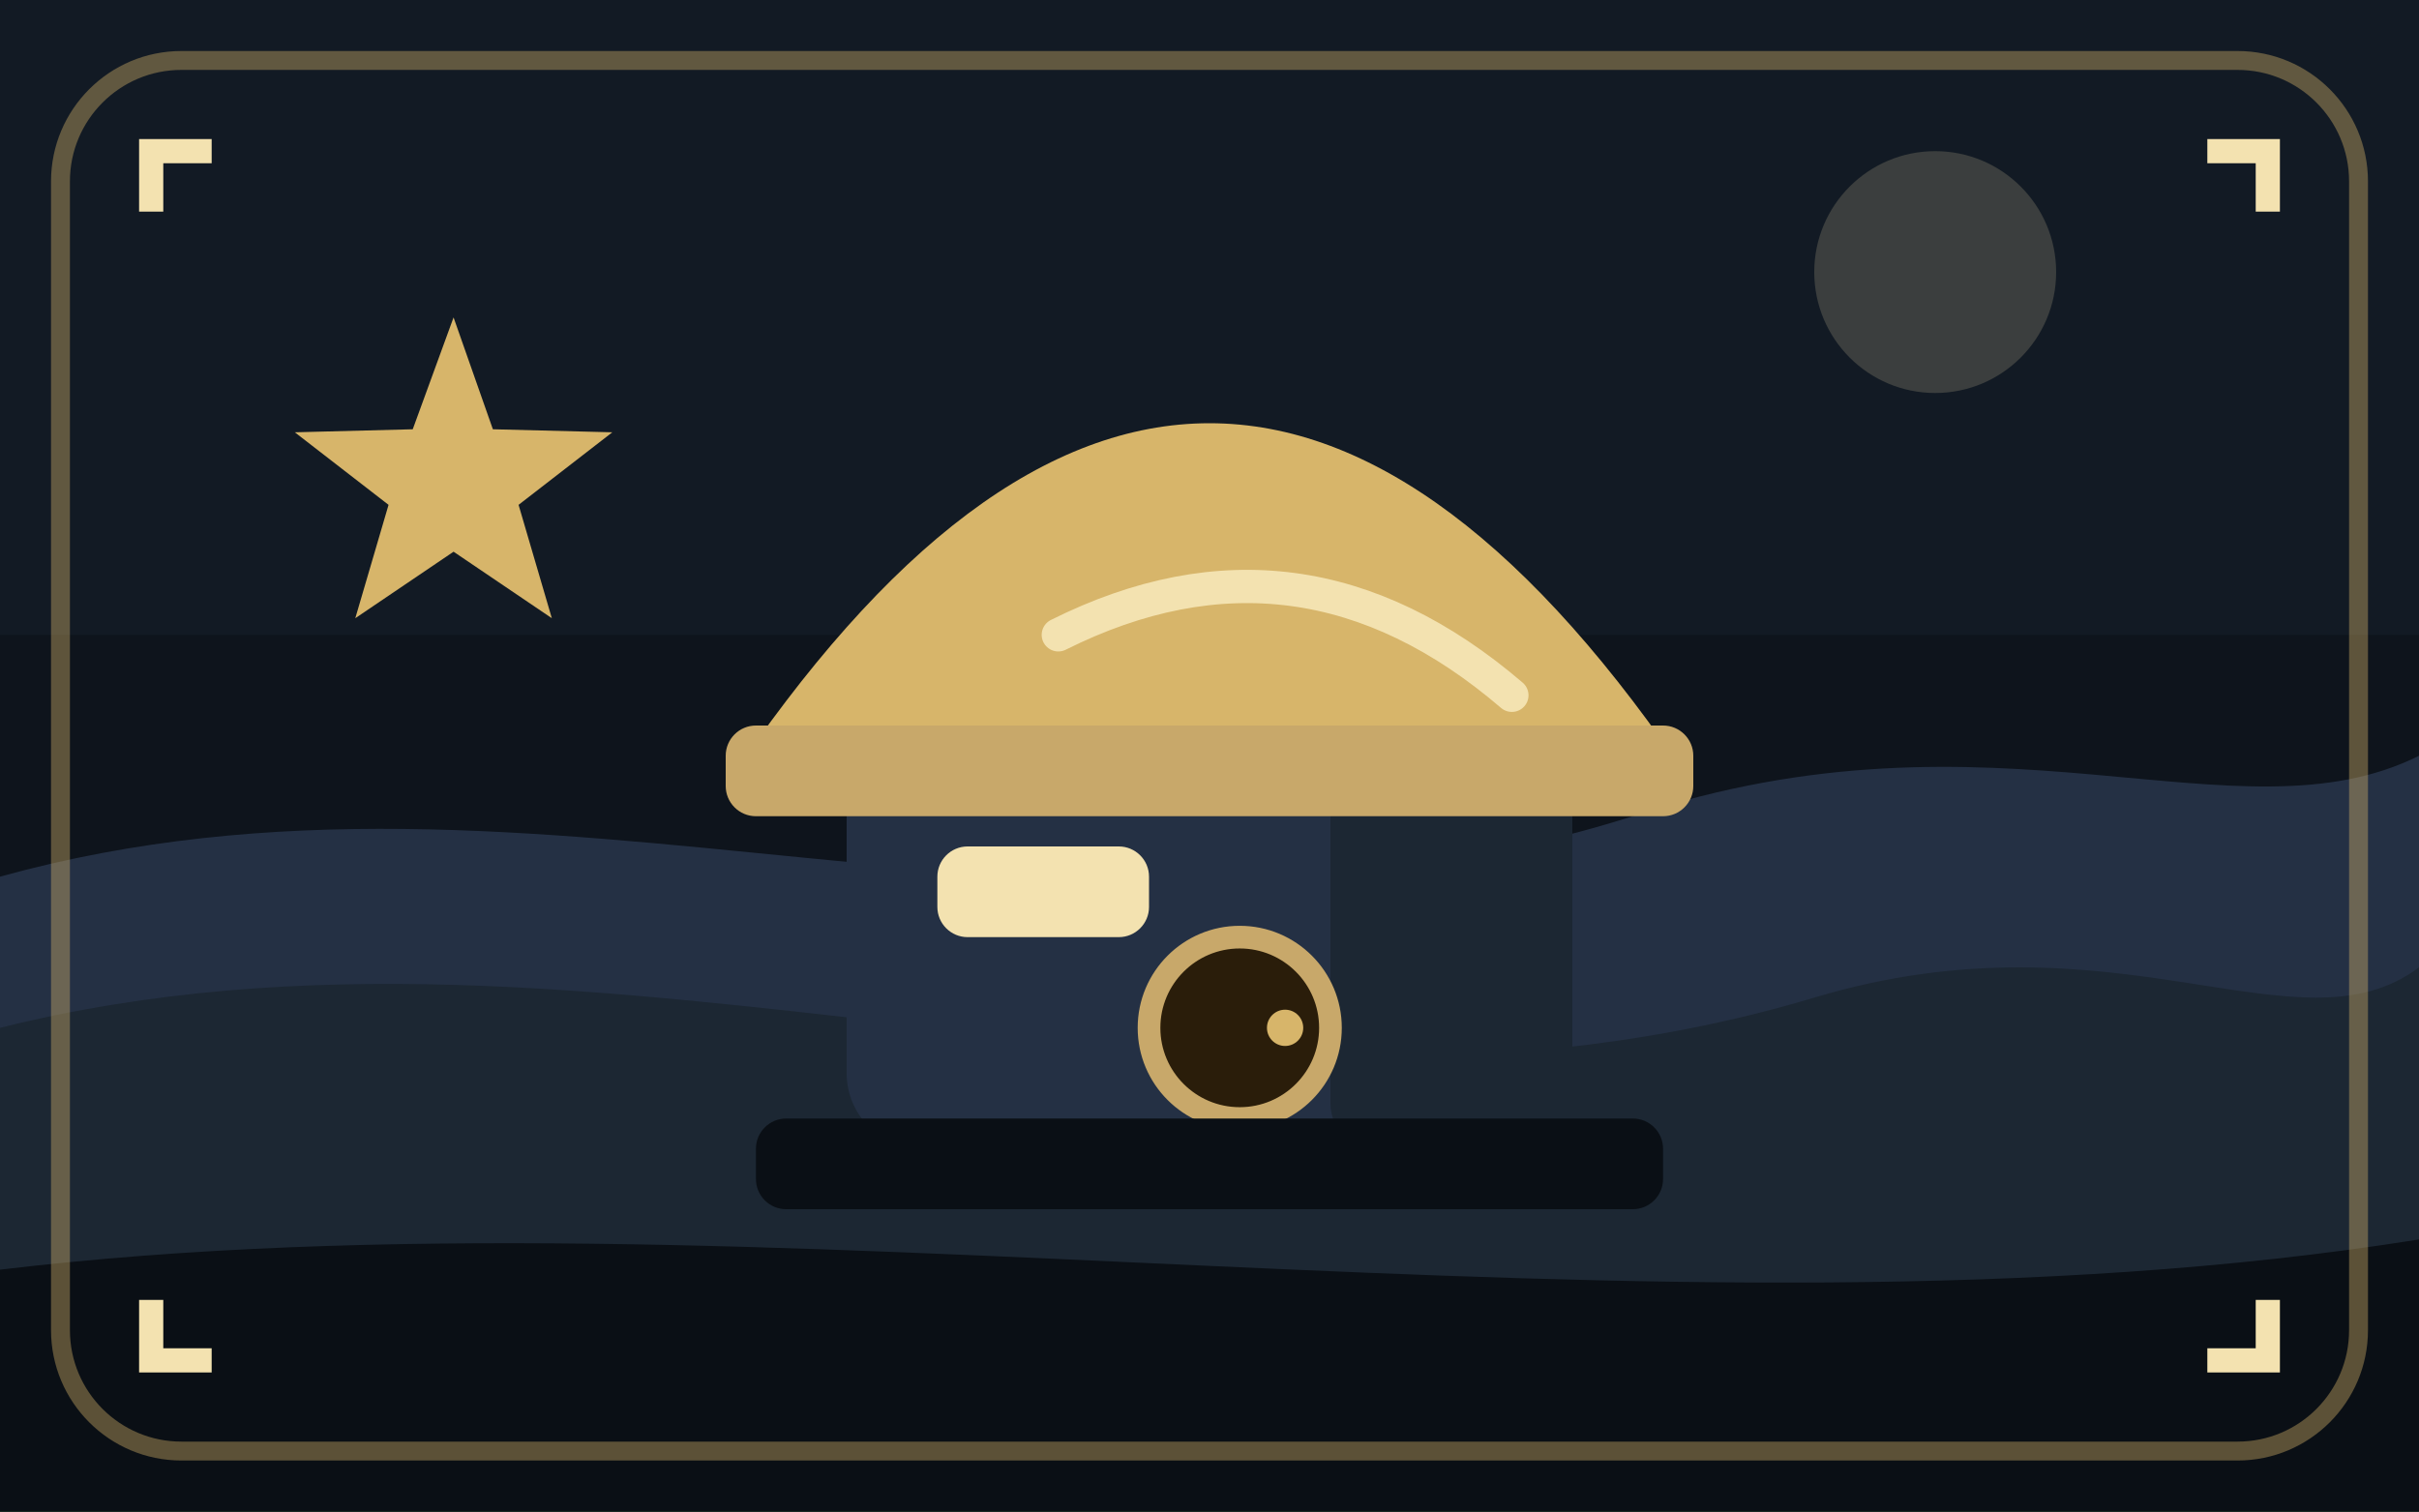
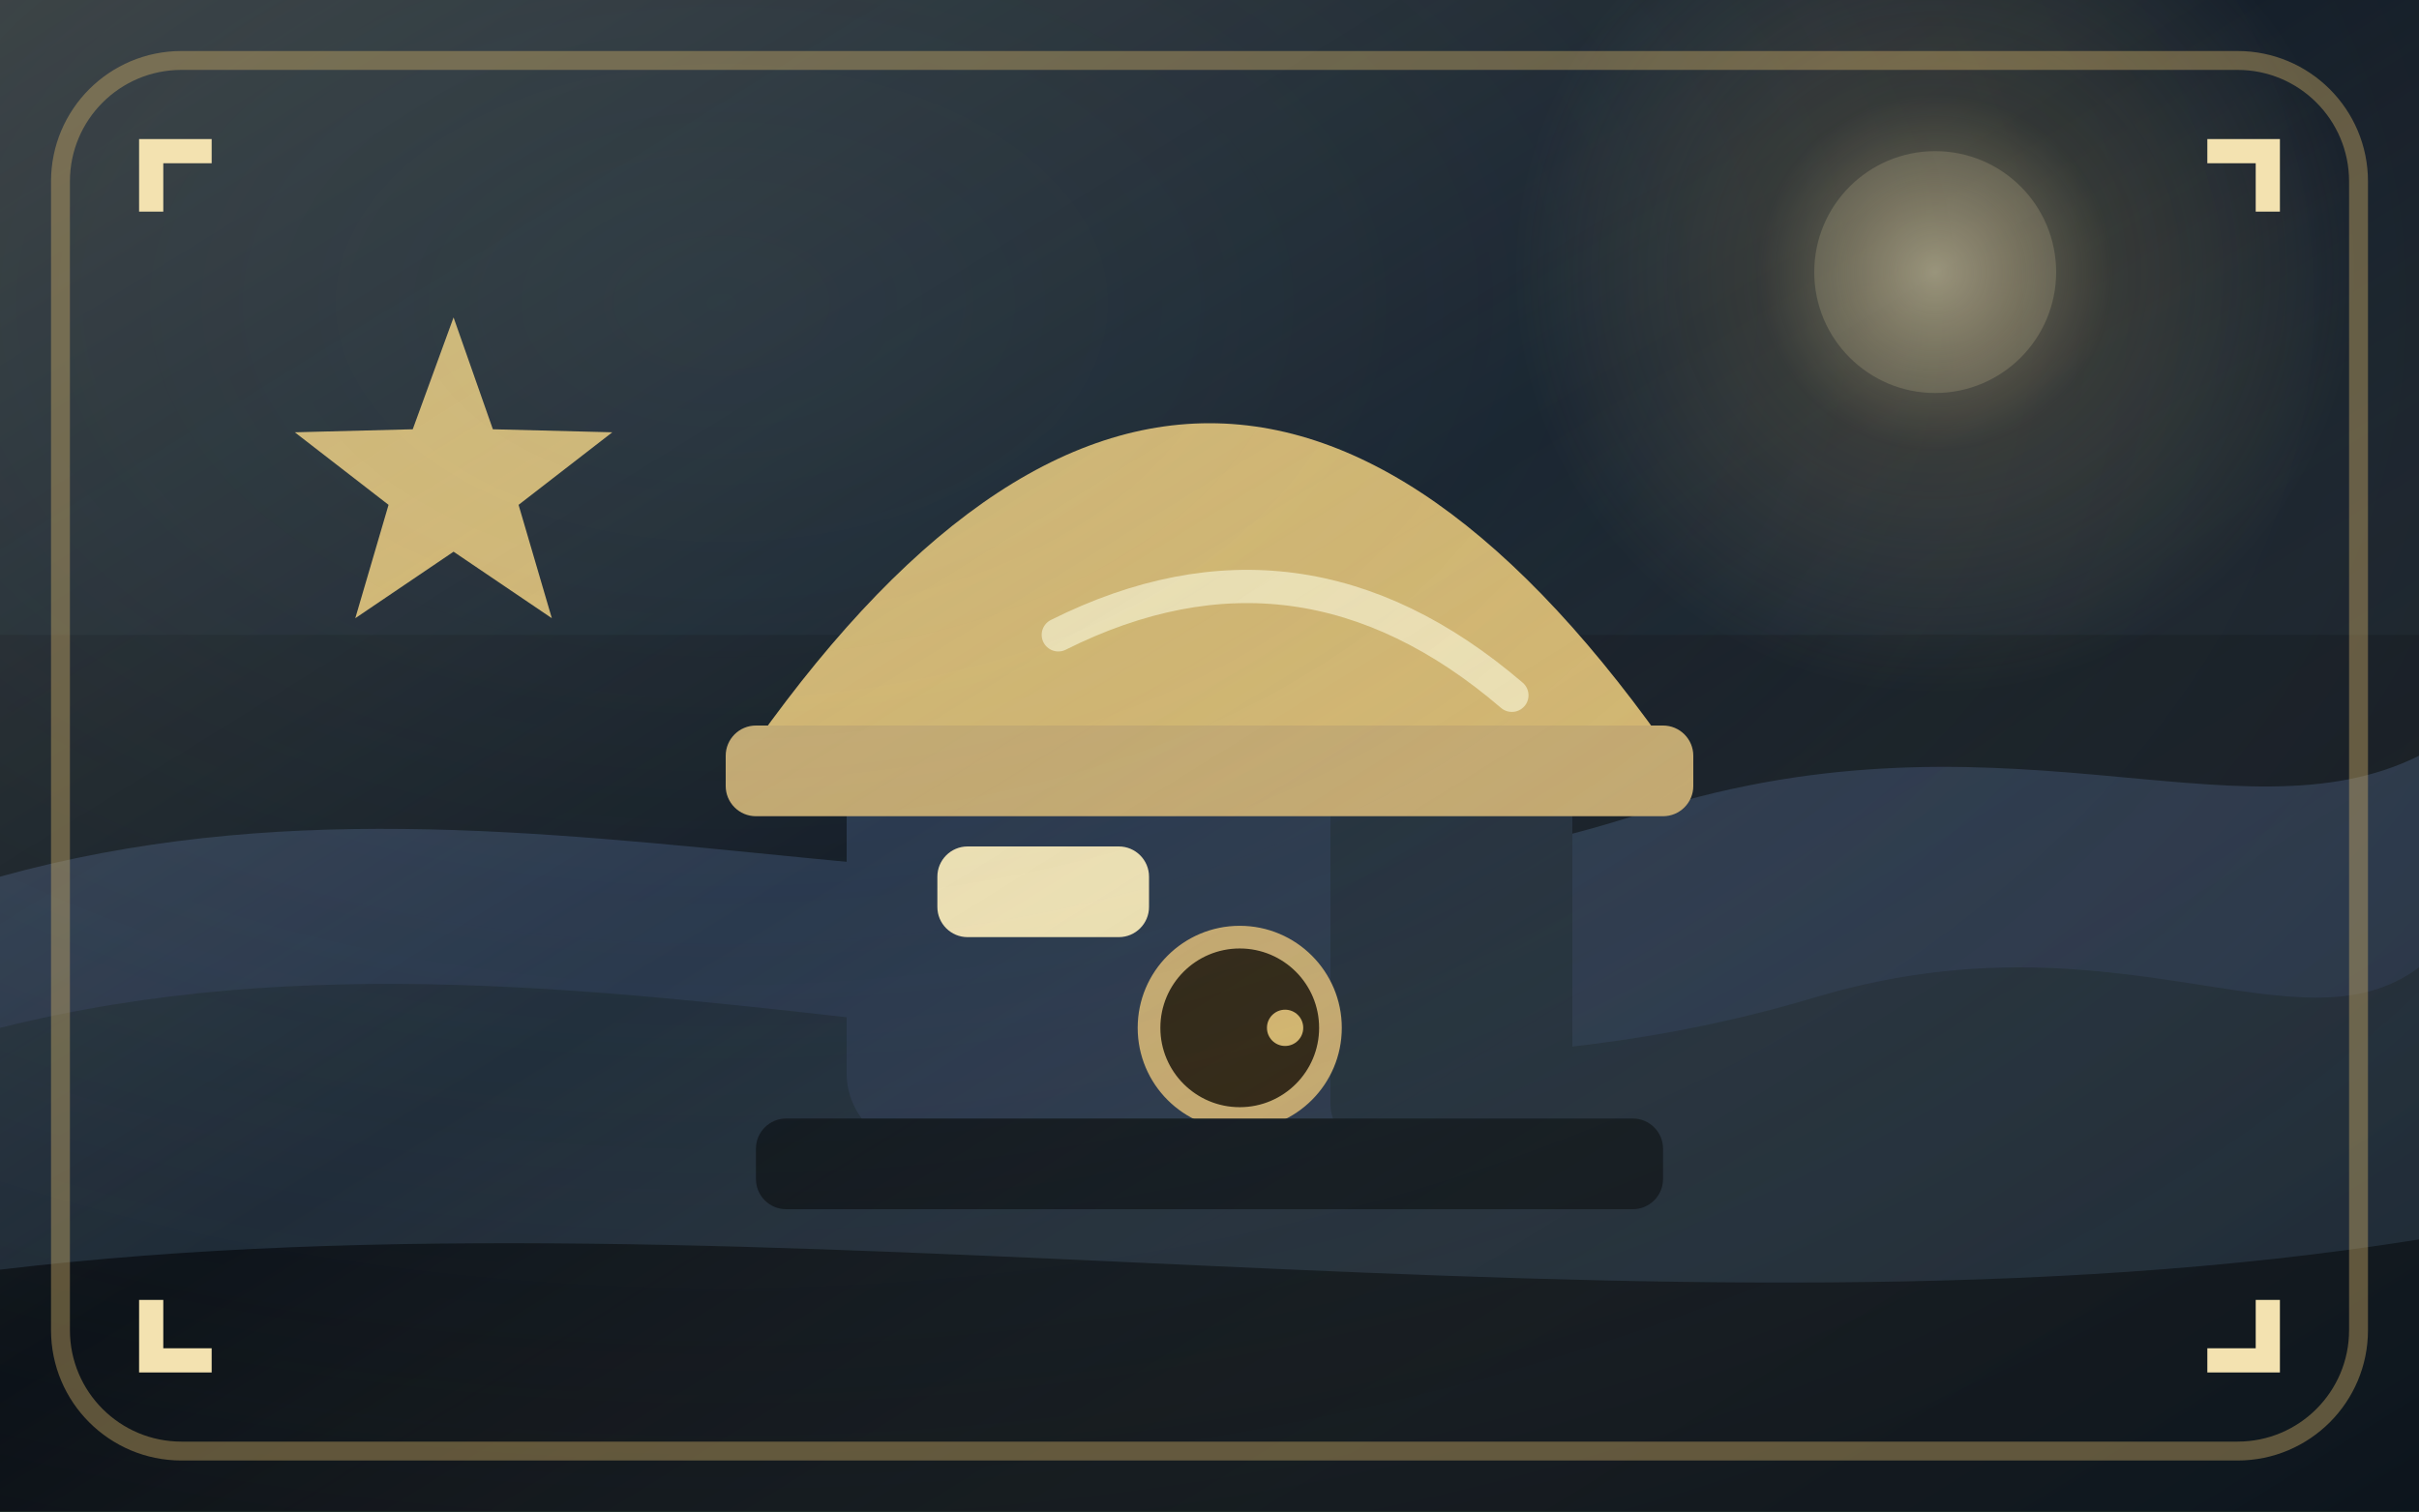
<svg xmlns="http://www.w3.org/2000/svg" viewBox="0 0 160 100">
+   <defs id="lq-grade-defs">
+     <linearGradient id="lq-key" x1="0" y1="0" x2="1" y2="1">
+       <stop offset="0" stop-color="#f3e2b0" stop-opacity="0.16" />
+       <stop offset="0.46" stop-color="#f3e2b0" stop-opacity="0" />
+       <stop offset="1" stop-color="#163044" stop-opacity="0.18" />
+     </linearGradient>
+     <radialGradient id="lq-tint" cx="0.3" cy="0.2" r="0.9">
+       <stop offset="0" stop-color="#7eb6d4" stop-opacity="0.13" />
+       <stop offset="1" stop-color="#7eb6d4" stop-opacity="0" />
+     </radialGradient>
+     <radialGradient id="lq-gold" cx="0.5" cy="0.5" r="0.5">
+       <stop offset="0" stop-color="#f3e2b0" stop-opacity="0.5" />
+       <stop offset="0.42" stop-color="#d7b56a" stop-opacity="0.14" />
+       <stop offset="1" stop-color="#f3e2b0" stop-opacity="0" />
+     </radialGradient>
+   </defs>
  <rect width="160" height="100" fill="#0e141c" />
  <rect width="160" height="42" fill="#121a24" />
  <circle cx="128" cy="18" r="8" fill="#f3e2b0" opacity="0.18" />
  <path d="M0 58 C36 48 70 66 108 54 C132 46 148 56 160 50 V100 H0 Z" fill="#243044" />
  <path d="M0 72 C40 64 80 80 120 70 C140 66 152 74 160 70 V100 H0 Z" fill="#2f4a28" />
  <path d="M0 86 C50 80 100 92 160 84 V100 H0 Z" fill="#4f7a3a" />
+   <ellipse id="lq-shadow" cx="80" cy="91" rx="46" ry="4" fill="#0a0f15" opacity="0.22" />
  <path d="M0 68 C40 58 80 78 120 66 C140 60 152 70 160 64 V100 H0 Z" fill="#1c2733" />
  <path d="M0 84 C50 78 110 90 160 82 V100 H0 Z" fill="#0a0f15" />
  <rect x="56" y="48" width="48" height="28" rx="5" fill="#243044" />
  <rect x="88" y="48" width="16" height="28" rx="3" fill="#1c2733" />
  <path d="M48 52 Q80 4 112 52 Z" fill="#d7b56a" />
  <path d="M70 42 Q86 34 100 46" fill="none" stroke="#f3e2b0" stroke-width="2.2" stroke-linecap="round" />
  <rect x="48" y="48" width="64" height="6" rx="2" fill="#c8a86a" />
  <rect x="62" y="56" width="14" height="6" rx="2" fill="#f3e2b0" />
  <circle cx="82" cy="68" r="6" fill="#2a1d0a" stroke="#c8a86a" stroke-width="1.5" />
  <circle cx="85" cy="68" r="1.2" fill="#d7b56a" />
  <rect x="50" y="74" width="60" height="6" rx="2" fill="#0a0f15" />
  <path d="M30 21 L32.6 28.4 L40.5 28.6 L34.3 33.4 L36.5 40.9 L30 36.5 L23.5 40.9 L25.7 33.4 L19.5 28.6 L27.3 28.4 Z" fill="#d7b56a" />
+   <g id="lq-grade" pointer-events="none">
+     <rect width="160" height="100" fill="url(#lq-key)" />
+     <rect width="160" height="100" fill="url(#lq-tint)" />
+     <circle cx="128" cy="18" r="28" fill="url(#lq-gold)" />
+   </g>
  <rect x="4" y="4" width="152" height="92" rx="8" fill="none" stroke="#d7b56a" stroke-opacity="0.4" stroke-width="1.25" />
  <g fill="none" stroke="#f3e2b0" stroke-width="1.6" stroke-linecap="butt">
    <path d="M10 14 V10 H14" />
    <path d="M146 10 H150 V14" />
    <path d="M10 86 V90 H14" />
    <path d="M150 86 V90 H146" />
  </g>
</svg>
